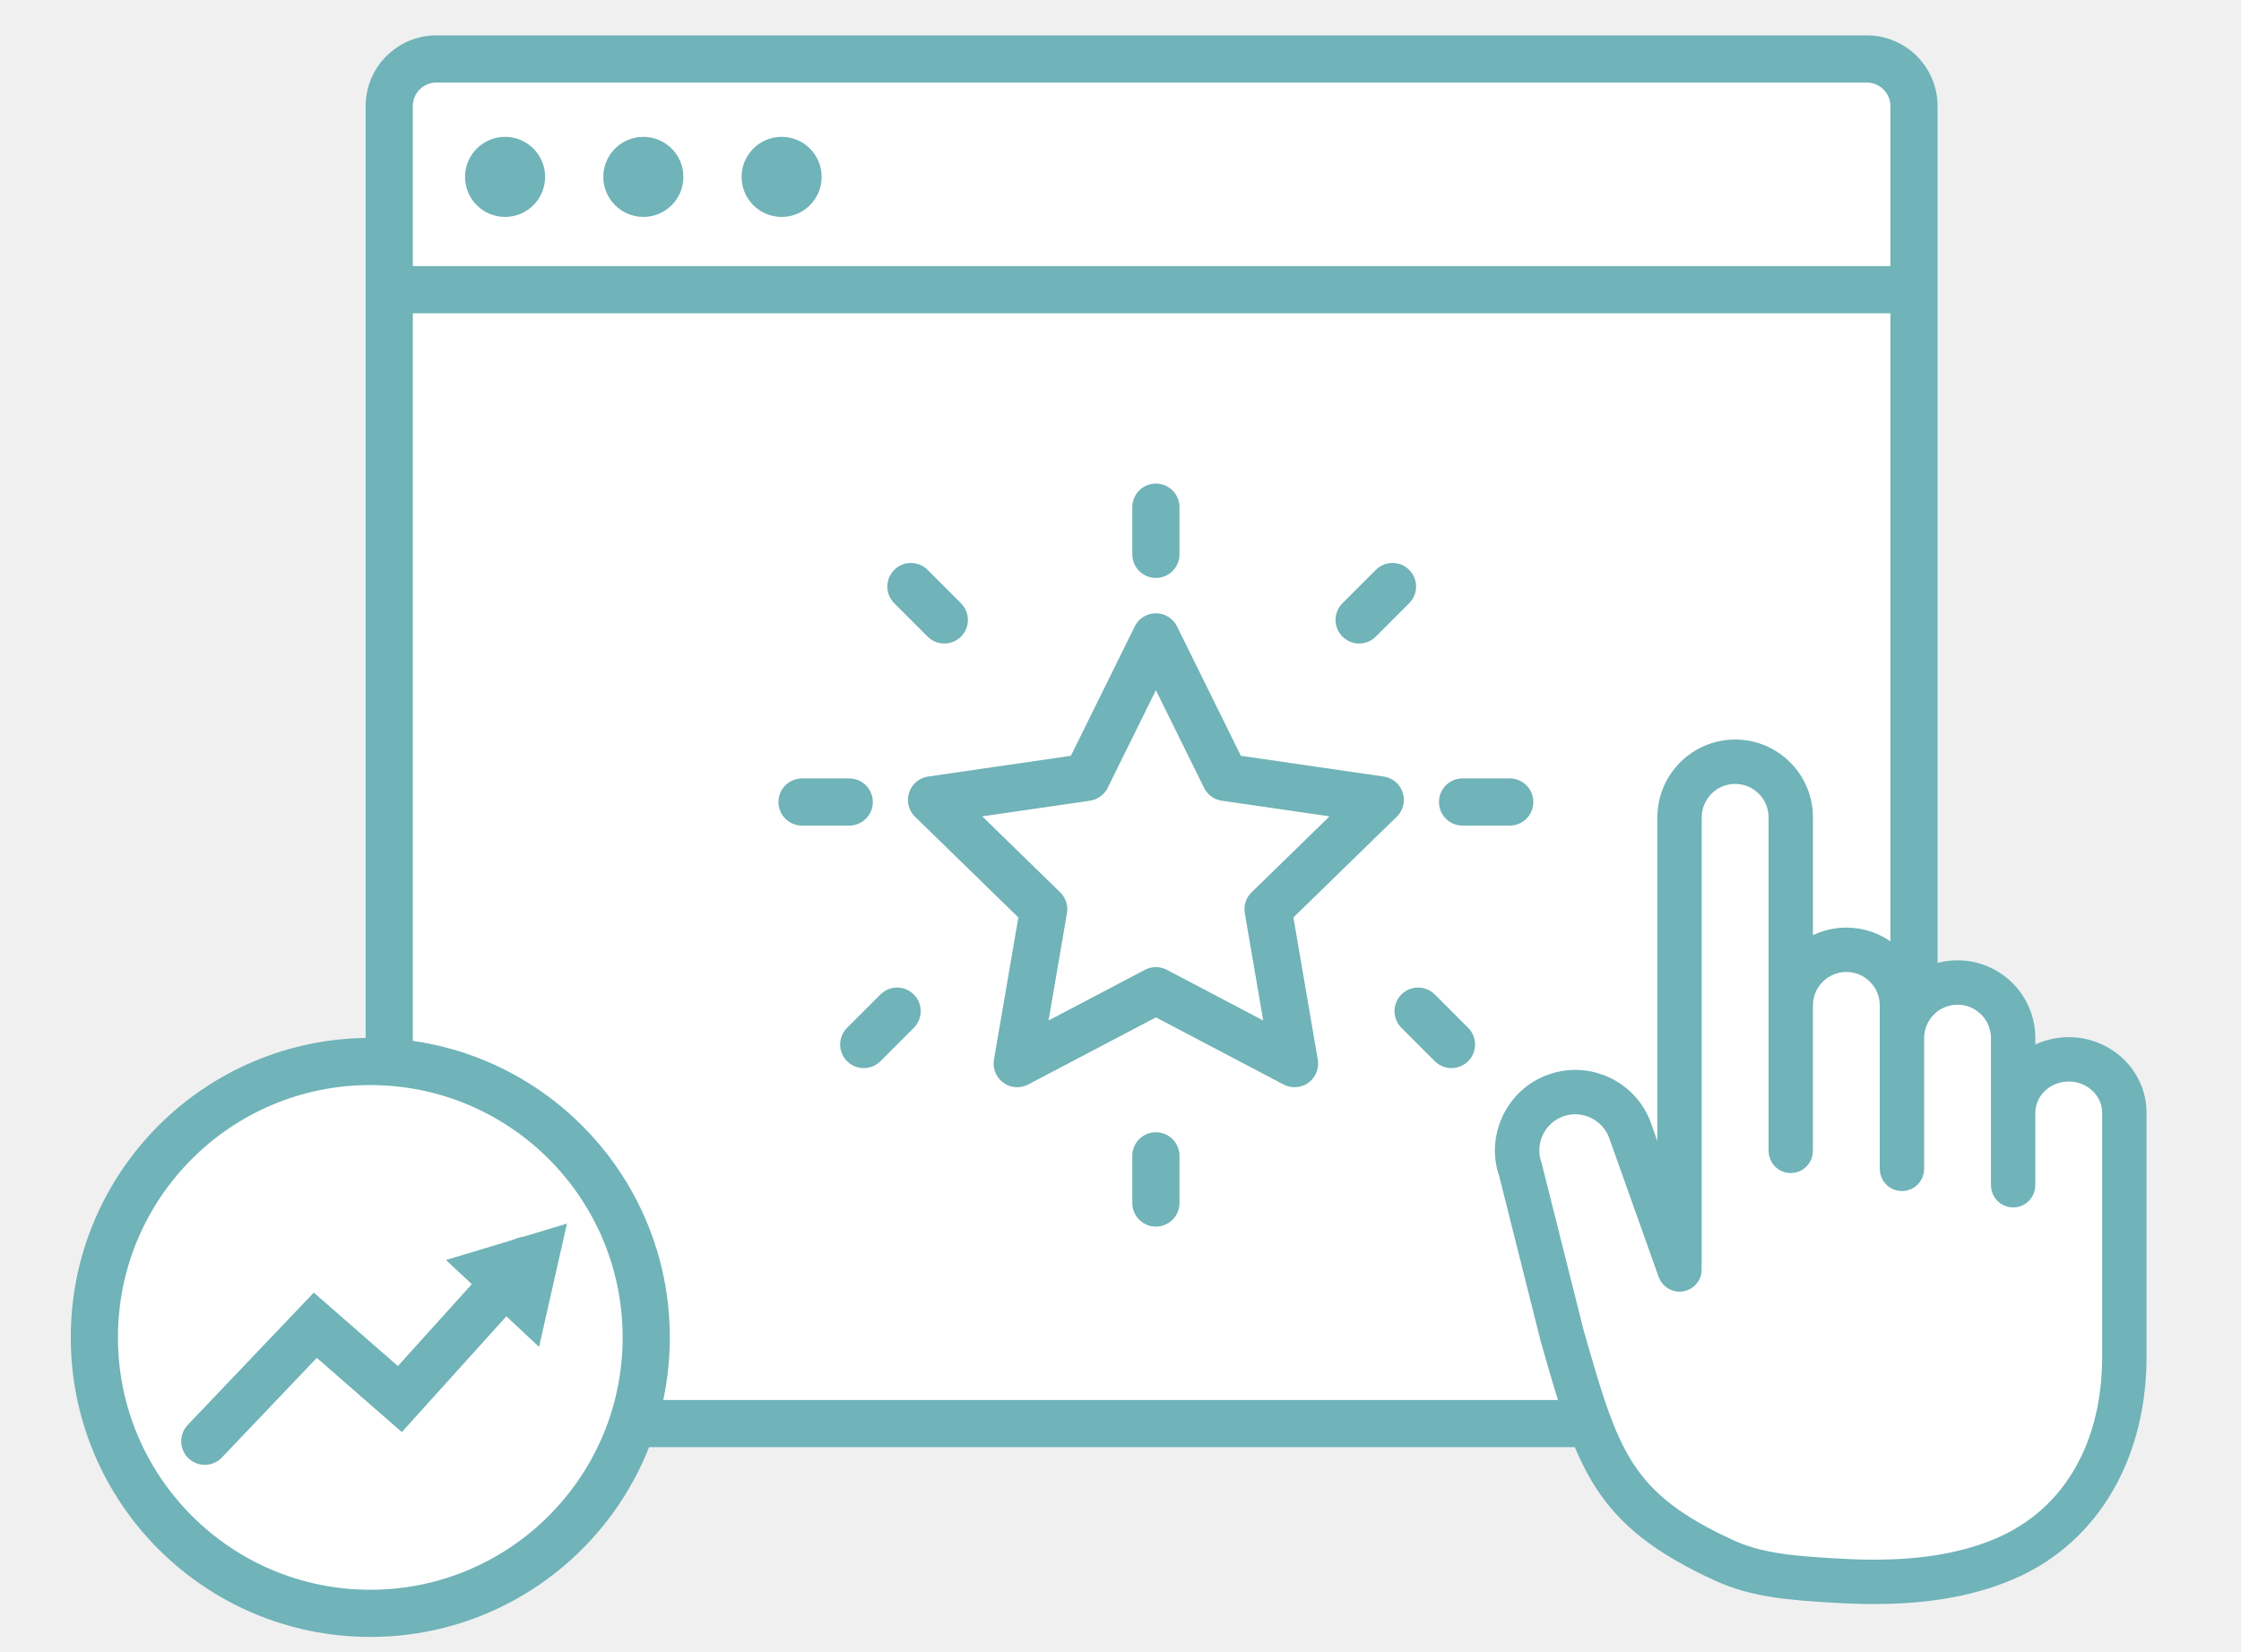
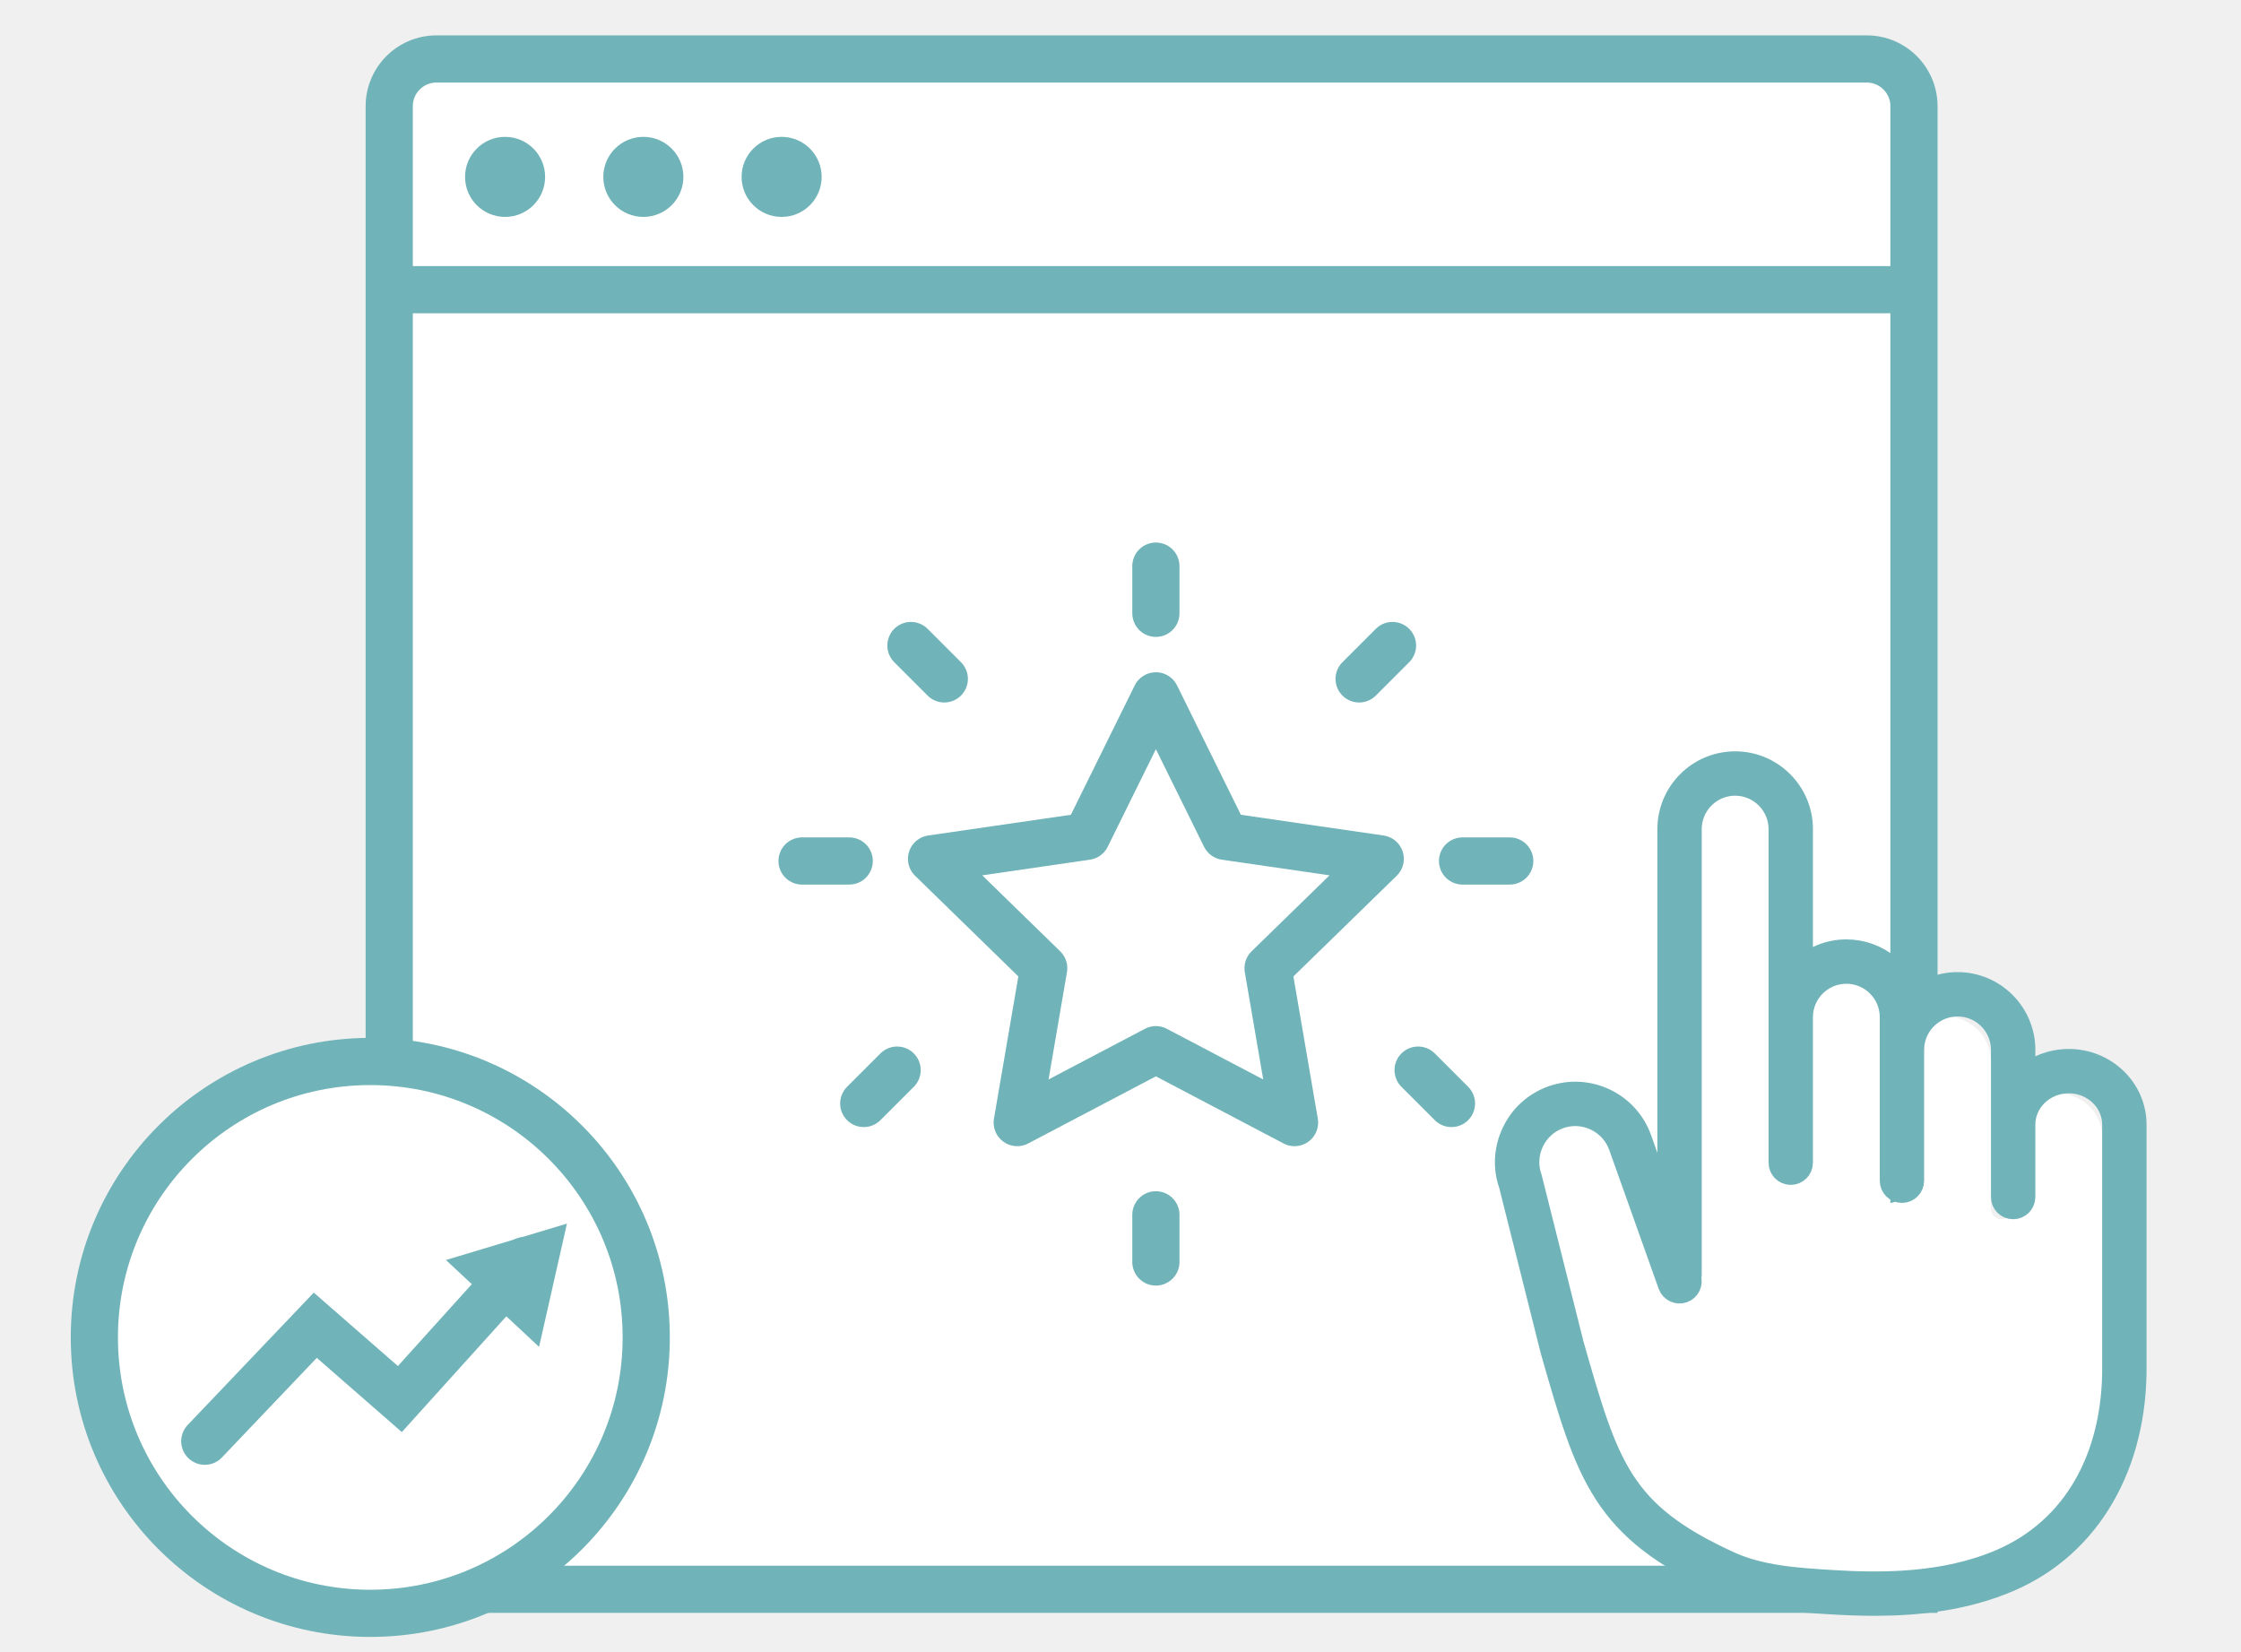
<svg xmlns="http://www.w3.org/2000/svg" xmlns:xlink="http://www.w3.org/1999/xlink" width="190px" height="140px" viewBox="0 0 190 140" version="1.1">
  <defs>
-     <path d="M0,5.997 C0,2.685 2.692,0 6.007,0 L127.266,0 C130.583,0 133.273,2.682 133.273,5.997 L133.273,119.7 L0,119.7 L0,5.997 Z" id="path-1" />
-     <mask id="mask-2" maskContentUnits="userSpaceOnUse" maskUnits="objectBoundingBox" x="0" y="0" width="133.273" height="119.7" fill="white">
+     <path d="M0,6.007 C0,2.689 2.692,0 6.007,0 L127.266,0 C130.583,0 133.273,2.687 133.273,6.007 L133.273,133.75 L0,133.75 L0,6.007 Z" id="path-1" />
+     <mask id="mask-2" maskContentUnits="userSpaceOnUse" maskUnits="objectBoundingBox" x="0" y="0" width="133.273" height="133.75" fill="white">
      <use xlink:href="#path-1" />
    </mask>
  </defs>
  <g id="Page-1" stroke="none" stroke-width="1" fill="none" fill-rule="evenodd">
    <g id="Home-Page-&gt;-Brand-Loyalty-Icon">
      <g id="Group-31" transform="translate(8, 3)">
        <g id="browser" transform="translate(23, 0)">
          <g id="Group-35">
            <use id="Rectangle-19" stroke="#70B3B8" mask="url(#mask-2)" stroke-width="8" fill="#FFFFFF" xlink:href="#path-1" />
            <ellipse id="Oval-5" fill="#70B3B8" cx="11.823" cy="11.998" rx="3.394" ry="3.394" />
            <ellipse id="Oval-5-Copy" fill="#70B3B8" cx="23.546" cy="11.998" rx="3.394" ry="3.394" />
            <ellipse id="Oval-5-Copy-2" fill="#70B3B8" cx="35.269" cy="11.998" rx="3.394" ry="3.394" />
            <path d="M2.568,21.561 L129.768,21.561" id="Line" stroke="#70B3B8" stroke-width="4" stroke-linecap="square" />
          </g>
-           <g id="Group-36" transform="translate(37, 40)" stroke="#70B3B8" stroke-width="4" stroke-linecap="round">
+           <g id="Group-36" transform="translate(37, 45)" stroke="#70B3B8" stroke-width="4" stroke-linecap="round">
            <polygon id="Star" stroke-linejoin="round" fill="#FFFFFF" points="30 41 18.244 47.18 20.489 34.09 10.979 24.82 24.122 22.91 30 11 35.878 22.91 49.021 24.82 39.511 34.09 41.756 47.18" />
            <path d="M30,0 L30,4" id="Path-5" />
            <path d="M30,55 L30,59" id="Path-5-Copy" />
            <path d="M4,25 L0,25" id="Path-5-Copy-2" />
            <path d="M60,25 L56,25" id="Path-5-Copy-3" />
            <path d="M50.061,6.732 L47.232,9.561" id="Path-5-Copy-4" />
            <path d="M12.061,6.732 L9.232,9.561" id="Path-5-Copy-5" transform="translate(10.64645, 8.146447) scale(-1, 1) translate(-10.64645, -8.146447) " />
            <path d="M55.061,42.732 L52.232,45.561" id="Path-5-Copy-7" transform="translate(53.64645, 44.14645) scale(1, -1) translate(-53.64645, -44.14645) " />
            <path d="M8.061,42.732 L5.232,45.561" id="Path-5-Copy-6" transform="translate(6.646447, 44.14645) scale(-1, -1) translate(-6.646447, -44.14645) " />
          </g>
        </g>
-         <g id="tap" transform="translate(119.668, 60.53036)">
+         <g id="tap" transform="translate(119.668, 61.53036)">
          <g id="Group">
-             <path d="M50.563,51.194 C50.647,59.072 47.179,65.119 41.048,67.784 C36.236,69.875 30.822,69.846 26.643,69.586 C23.665,69.401 20.587,69.209 17.926,67.992 C8.708,63.774 7.594,59.878 4.618,49.467 L1.074,35.358 C0.713,34.344 0.77,33.244 1.236,32.262 C1.702,31.281 2.519,30.541 3.533,30.179 C4.548,29.818 5.648,29.875 6.63,30.341 C7.611,30.808 8.351,31.624 8.713,32.639 L12.901,44.404 C13.064,44.862 13.566,45.1 14.026,44.937 C14.479,44.776 14.716,44.279 14.561,43.824 C14.585,43.745 14.61,43.666 14.61,43.579 L14.61,5.768 C14.61,3.654 16.33,1.934 18.444,1.934 C20.558,1.934 22.277,3.654 22.277,5.768 L22.277,21.713 L22.277,34.053 C22.277,34.539 22.672,34.933 23.158,34.933 C23.644,34.933 24.038,34.539 24.038,34.053 L24.038,21.713 C24.038,19.599 25.758,17.879 27.872,17.879 C29.986,17.879 31.705,19.599 31.705,21.713 L31.705,24.486 L31.705,34.885 L31.705,35.579 C31.705,36.065 32.1,36.459 32.586,36.459 C33.072,36.459 33.466,36.065 33.466,35.579 L33.466,34.885 L33.466,24.486 C33.466,22.372 35.186,20.653 37.3,20.653 C39.414,20.653 41.134,22.372 41.134,24.486 L41.134,30.823 L41.134,36.559 L41.134,36.965 C41.134,37.451 41.528,37.845 42.014,37.845 C42.5,37.845 42.895,37.451 42.895,36.965 L42.895,36.559 L42.895,30.823 C42.895,28.809 44.614,27.169 46.728,27.169 C48.842,27.169 50.562,28.809 50.562,30.823 L50.562,51.194 L50.563,51.194 Z" id="Path-Copy-2" fill="#FFFFFF" />
+             <path d="M50.563,52.194 C50.647,60.072 47.179,66.119 41.048,68.784 C36.236,70.875 30.822,70.846 26.643,70.586 C23.665,70.401 20.587,70.209 17.926,68.992 C8.708,64.774 7.594,60.878 4.618,50.467 L1.074,36.358 C0.713,35.344 0.77,34.244 1.236,33.262 C1.702,32.281 2.519,31.541 3.533,31.179 C4.548,30.818 5.648,30.875 6.63,31.341 C7.611,31.808 8.351,32.624 8.713,33.639 L12.901,45.404 C13.064,45.862 13.566,46.1 14.026,45.937 C14.479,45.776 14.716,45.279 14.561,44.824 C14.585,44.745 14.61,44.666 14.61,44.579 L14.61,6.768 C14.61,4.654 16.33,2.934 18.444,2.934 C20.558,2.934 22.277,4.654 22.277,6.768 L22.277,22.713 L22.277,35.053 C22.277,35.539 22.672,35.933 23.158,35.933 C23.644,35.933 24.038,35.539 24.038,35.053 L24.038,22.713 C24.038,20.599 25.758,18.879 27.872,18.879 C29.986,18.879 31.705,20.599 31.705,22.713 L31.705,25.486 L31.705,35.885 L31.705,36.579 C31.705,37.065 32.1,37.459 32.586,37.459 C33.072,37.459 33.466,37.065 33.466,36.579 L33.466,35.885 L33.466,25.486 C33.466,23.372 35.186,21.653 37.3,21.653 C39.414,21.653 41.134,23.372 41.134,25.486 L41.134,31.823 L41.134,37.559 L41.134,37.965 C41.134,38.451 41.528,38.845 42.014,38.845 C42.5,38.845 42.895,38.451 42.895,37.965 L42.895,37.559 L42.895,31.823 C42.895,29.809 44.614,28.169 46.728,28.169 C48.842,28.169 50.562,29.809 50.562,31.823 L50.562,52.194 L50.563,52.194 Z" id="Path-Copy-2" fill="#FFFFFF" />
            <path d="M47.73,25.408 C46.246,25.408 44.899,25.974 43.896,26.89 L43.896,24.486 C43.896,21.401 41.387,18.892 38.302,18.892 C36.756,18.892 35.355,19.522 34.342,20.538 C33.8,18.016 31.555,16.118 28.874,16.118 C27.39,16.118 26.043,16.703 25.04,17.649 L25.04,5.768 C25.04,2.683 22.53,0.173 19.446,0.173 C16.361,0.173 13.851,2.683 13.851,5.768 L13.851,39.009 L11.373,32.048 C10.297,29.027 6.966,27.445 3.944,28.521 C2.486,29.04 1.315,30.1 0.647,31.507 C-0.021,32.914 -0.102,34.491 0.392,35.866 L3.928,49.952 C6.977,60.621 8.241,65.038 18.195,69.595 C21.153,70.948 24.398,71.15 27.537,71.344 C28.691,71.415 29.939,71.47 31.245,71.47 C34.878,71.47 38.958,71.047 42.75,69.399 C49.463,66.482 53.416,59.669 53.324,51.184 L53.324,30.823 C53.324,27.837 50.815,25.408 47.73,25.408 Z M51.563,51.194 C51.647,59.072 48.179,65.119 42.048,67.784 C37.236,69.875 31.822,69.846 27.643,69.586 C24.665,69.401 21.587,69.209 18.926,67.992 C9.708,63.774 8.594,59.878 5.618,49.467 L2.074,35.358 C1.713,34.344 1.77,33.244 2.236,32.262 C2.702,31.281 3.519,30.541 4.533,30.179 C5.548,29.818 6.648,29.875 7.63,30.341 C8.611,30.808 9.351,31.624 9.713,32.639 L13.901,44.404 C14.064,44.862 14.566,45.1 15.026,44.937 C15.479,44.776 15.716,44.279 15.561,43.824 C15.585,43.745 15.61,43.666 15.61,43.579 L15.61,5.768 C15.61,3.654 17.33,1.934 19.444,1.934 C21.558,1.934 23.277,3.654 23.277,5.768 L23.277,21.713 L23.277,34.053 C23.277,34.539 23.672,34.933 24.158,34.933 C24.644,34.933 25.038,34.539 25.038,34.053 L25.038,21.713 C25.038,19.599 26.758,17.879 28.872,17.879 C30.986,17.879 32.705,19.599 32.705,21.713 L32.705,24.486 L32.705,34.885 L32.705,35.579 C32.705,36.065 33.1,36.459 33.586,36.459 C34.072,36.459 34.466,36.065 34.466,35.579 L34.466,34.885 L34.466,24.486 C34.466,22.372 36.186,20.653 38.3,20.653 C40.414,20.653 42.134,22.372 42.134,24.486 L42.134,30.823 L42.134,36.559 L42.134,36.965 C42.134,37.451 42.528,37.845 43.014,37.845 C43.5,37.845 43.895,37.451 43.895,36.965 L43.895,36.559 L43.895,30.823 C43.895,28.809 45.614,27.169 47.728,27.169 C49.842,27.169 51.562,28.809 51.562,30.823 L51.562,51.194 L51.563,51.194 Z" id="Shape" stroke="#70B3B8" stroke-width="2" fill="#70B3B8" fill-rule="nonzero" />
          </g>
        </g>
        <g id="Group-34" transform="translate(0, 87)">
          <g id="Group-28" transform="translate(9.198381, 10.04049)" />
          <g id="Group-2">
            <ellipse id="Oval-4" stroke="#70B3B8" stroke-width="4" fill="#FFFFFF" cx="23.395" cy="23.395" rx="23.395" ry="23.395" />
            <polyline id="Path-6" stroke="#70B3B8" stroke-width="4" stroke-linecap="round" points="9.363 32.197 18.731 22.363 25.902 28.622 36.51 16.872" />
            <polygon id="Triangle-2-Copy" fill="#70B3B8" transform="translate(36.91154, 17.13016) rotate(-137) translate(-36.91154, -17.13016) " points="36.912 21.758 31.513 12.503 42.31 12.503" />
          </g>
        </g>
      </g>
    </g>
  </g>
</svg>
